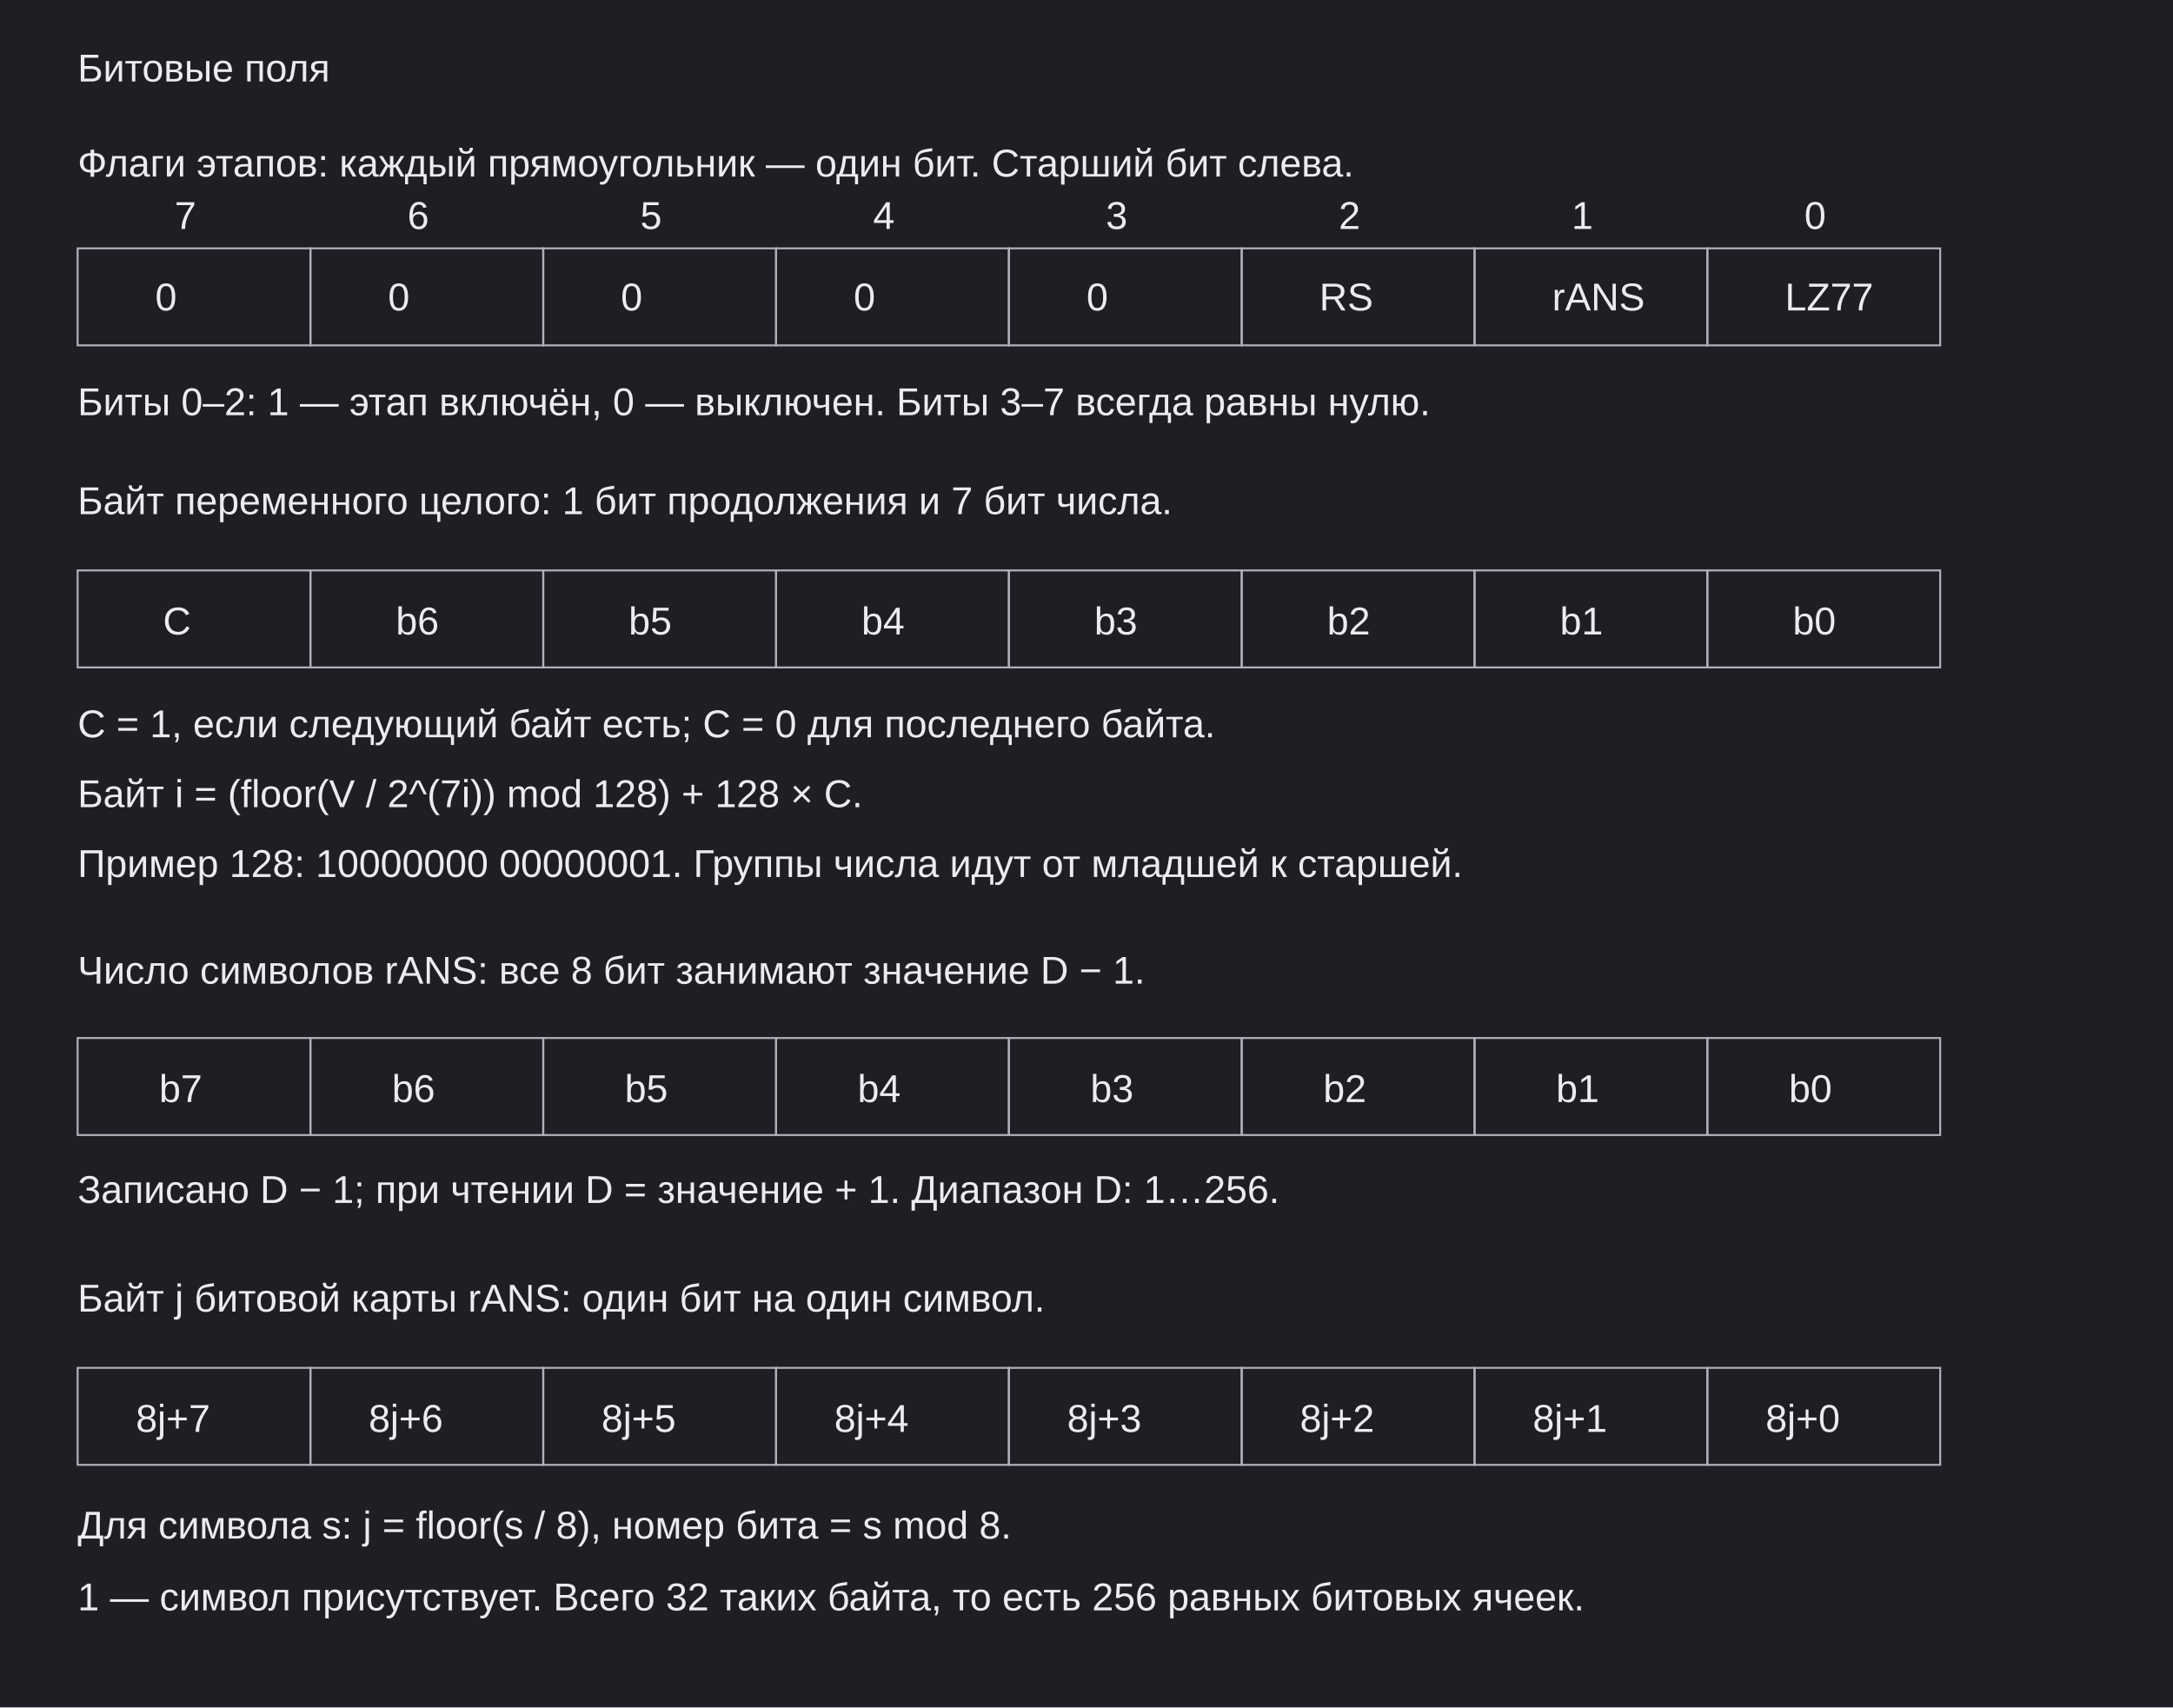
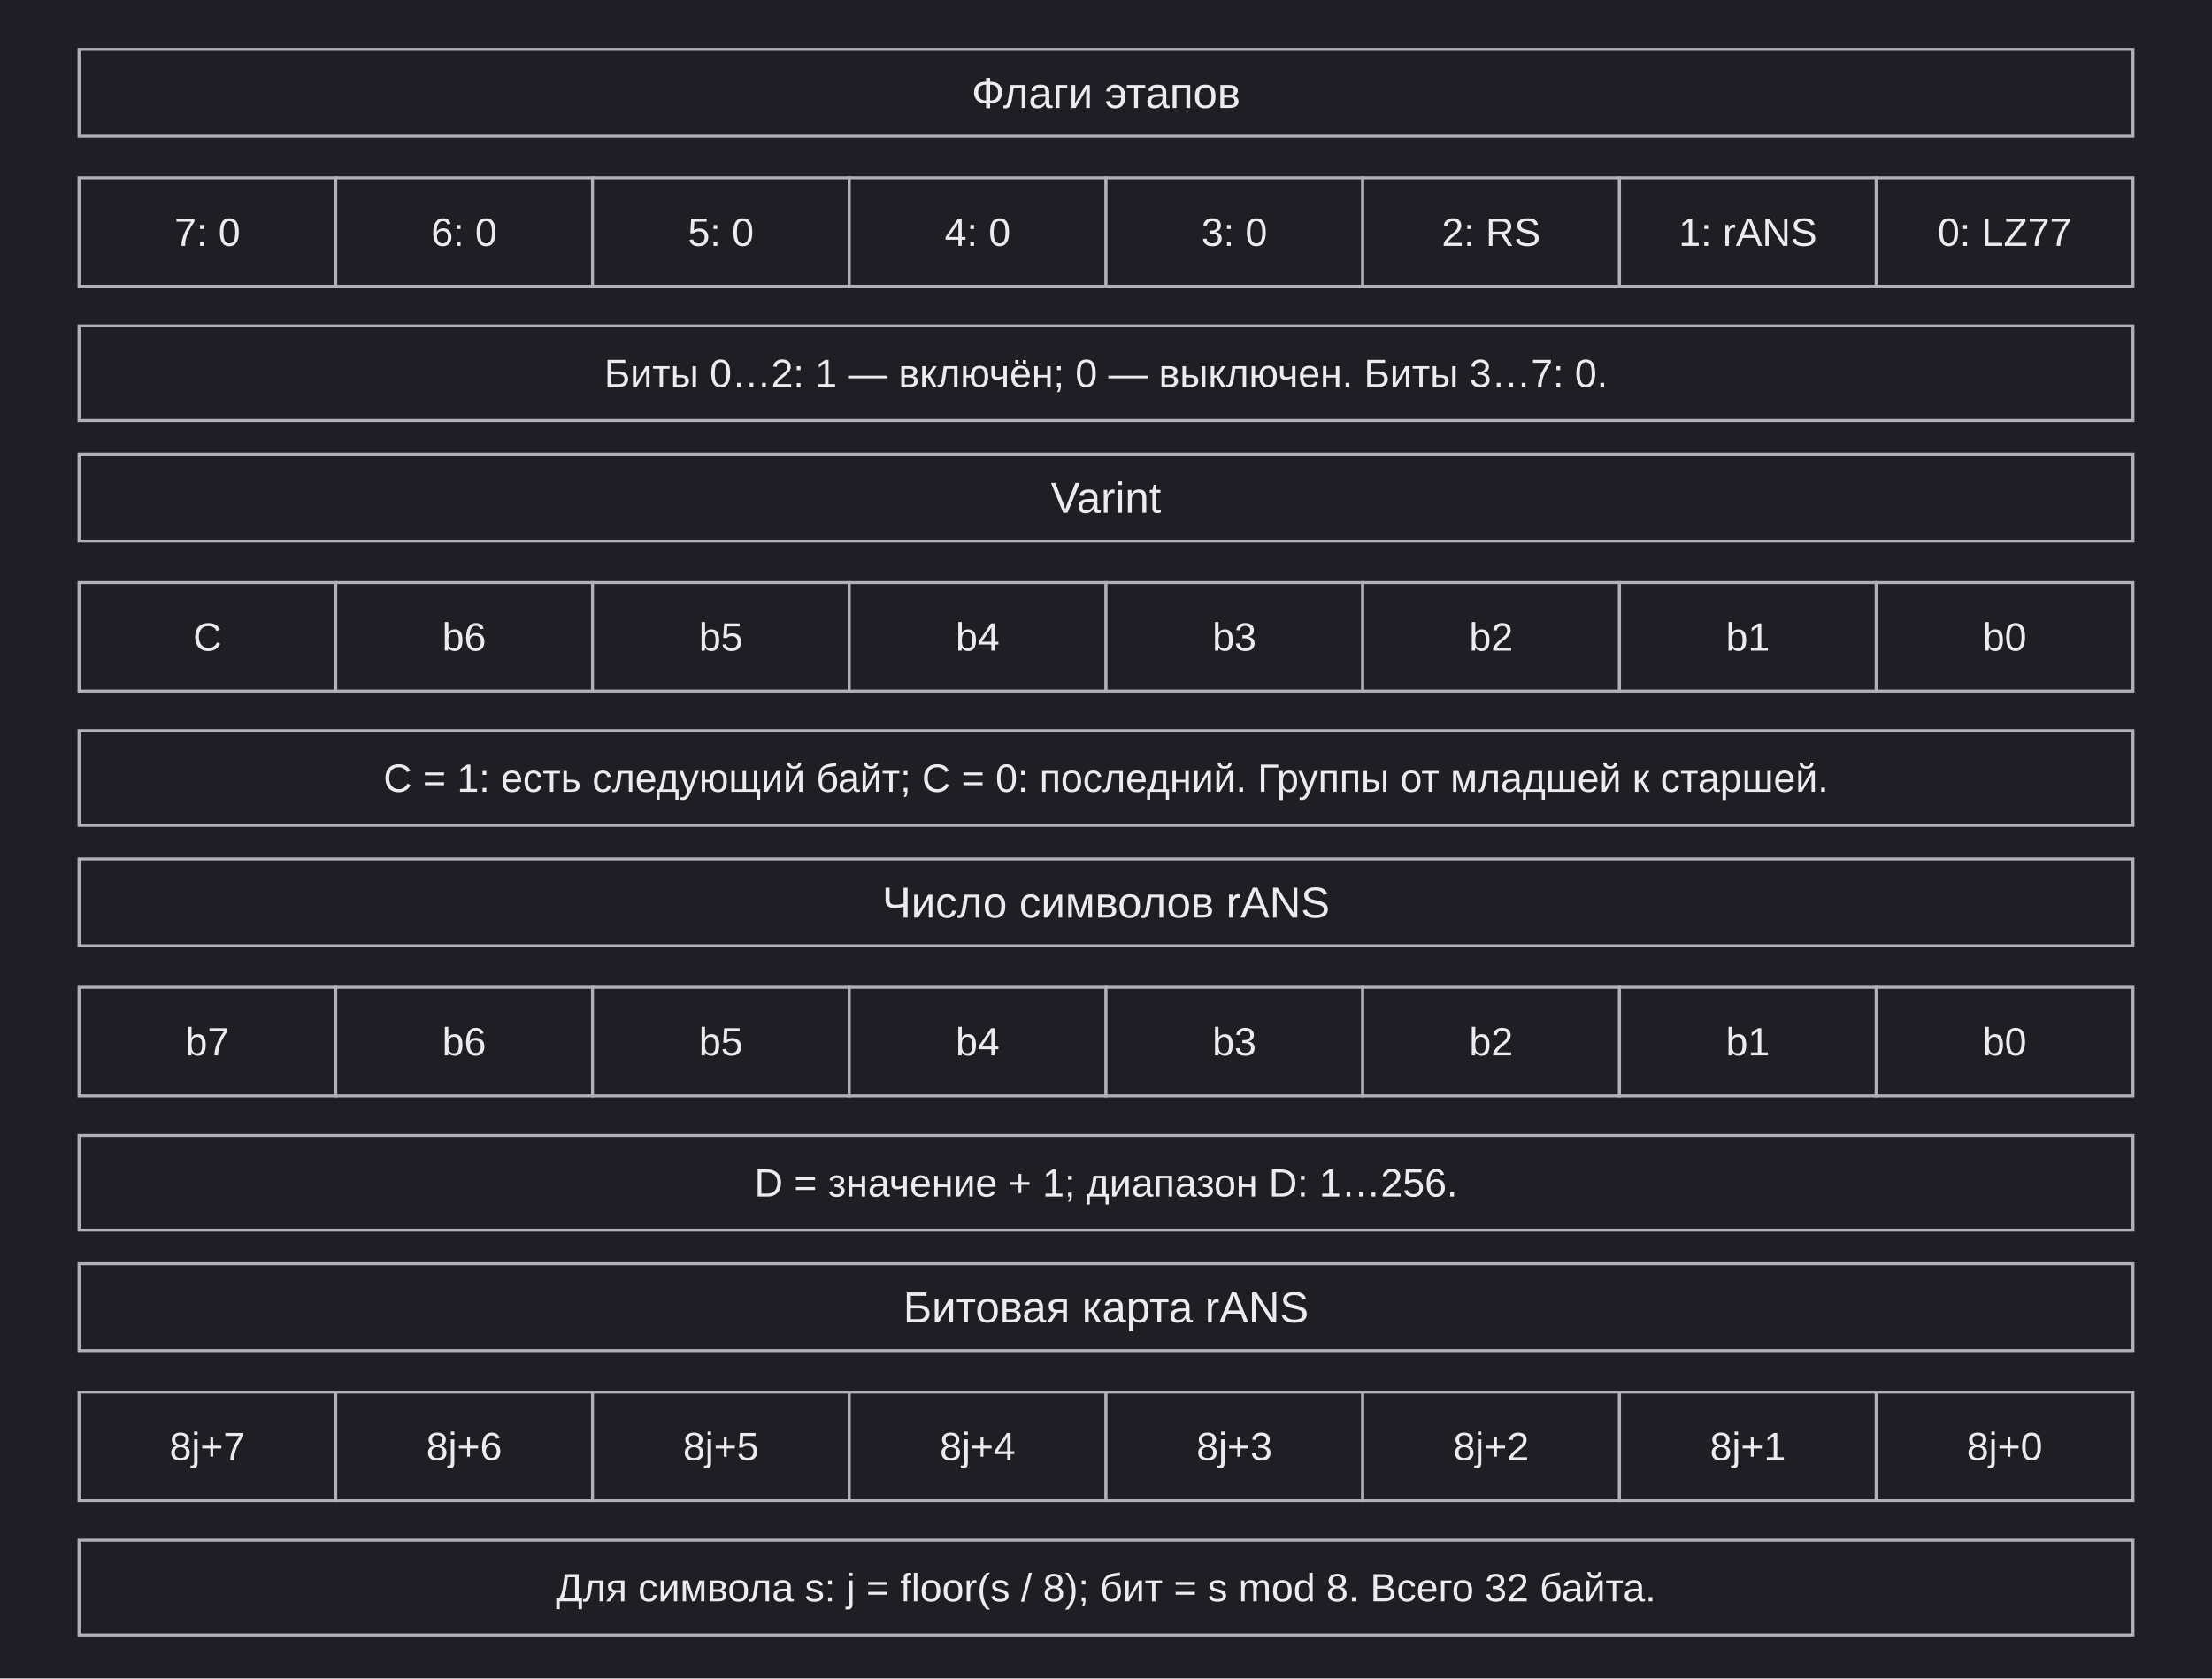
- <svg xmlns="http://www.w3.org/2000/svg" width="1120" height="880" viewBox="0 0 1120 880">
-   <rect width="1120" height="880" fill="#1f1e24" />
-   <g fill="#ececef" font-family="Arial, sans-serif" font-size="20">
-     <text x="40" y="42">Битовые поля</text>
-     <text x="40" y="91">Флаги этапов: каждый прямоугольник — один бит. Старший бит слева.</text>
-     <rect x="40" y="128" width="120" height="50" fill="none" stroke="#b3afb9" />
-     <text x="80" y="160">0</text>
-     <text x="90" y="118">7</text>
-     <rect x="160" y="128" width="120" height="50" fill="none" stroke="#b3afb9" />
-     <text x="200" y="160">0</text>
-     <text x="210" y="118">6</text>
-     <rect x="280" y="128" width="120" height="50" fill="none" stroke="#b3afb9" />
-     <text x="320" y="160">0</text>
-     <text x="330" y="118">5</text>
-     <rect x="400" y="128" width="120" height="50" fill="none" stroke="#b3afb9" />
-     <text x="440" y="160">0</text>
-     <text x="450" y="118">4</text>
-     <rect x="520" y="128" width="120" height="50" fill="none" stroke="#b3afb9" />
-     <text x="560" y="160">0</text>
-     <text x="570" y="118">3</text>
-     <rect x="640" y="128" width="120" height="50" fill="none" stroke="#b3afb9" />
-     <text x="680" y="160">RS</text>
-     <text x="690" y="118">2</text>
-     <rect x="760" y="128" width="120" height="50" fill="none" stroke="#b3afb9" />
-     <text x="800" y="160">rANS</text>
-     <text x="810" y="118">1</text>
-     <rect x="880" y="128" width="120" height="50" fill="none" stroke="#b3afb9" />
-     <text x="920" y="160">LZ77</text>
-     <text x="930" y="118">0</text>
-     <text x="40" y="214">Биты 0–2: 1 — этап включён, 0 — выключен. Биты 3–7 всегда равны нулю.</text>
-     <text x="40" y="265">Байт переменного целого: 1 бит продолжения и 7 бит числа.</text>
-     <rect x="40" y="294" width="120" height="50" fill="none" stroke="#b3afb9" />
-     <text x="84" y="327">C</text>
-     <rect x="160" y="294" width="120" height="50" fill="none" stroke="#b3afb9" />
-     <text x="204" y="327">b6</text>
-     <rect x="280" y="294" width="120" height="50" fill="none" stroke="#b3afb9" />
-     <text x="324" y="327">b5</text>
-     <rect x="400" y="294" width="120" height="50" fill="none" stroke="#b3afb9" />
-     <text x="444" y="327">b4</text>
-     <rect x="520" y="294" width="120" height="50" fill="none" stroke="#b3afb9" />
-     <text x="564" y="327">b3</text>
-     <rect x="640" y="294" width="120" height="50" fill="none" stroke="#b3afb9" />
-     <text x="684" y="327">b2</text>
-     <rect x="760" y="294" width="120" height="50" fill="none" stroke="#b3afb9" />
-     <text x="804" y="327">b1</text>
-     <rect x="880" y="294" width="120" height="50" fill="none" stroke="#b3afb9" />
-     <text x="924" y="327">b0</text>
-     <text x="40" y="380">C = 1, если следующий байт есть; C = 0 для последнего байта.</text>
-     <text x="40" y="416">Байт i = (floor(V / 2^(7i)) mod 128) + 128 × C.</text>
-     <text x="40" y="452">Пример 128: 10000000  00000001. Группы числа идут от младшей к старшей.</text>
-     <text x="40" y="507">Число символов rANS: все 8 бит занимают значение D − 1.</text>
-     <rect x="40" y="535" width="120" height="50" fill="none" stroke="#b3afb9" />
-     <text x="82" y="568">b7</text>
-     <rect x="160" y="535" width="120" height="50" fill="none" stroke="#b3afb9" />
-     <text x="202" y="568">b6</text>
-     <rect x="280" y="535" width="120" height="50" fill="none" stroke="#b3afb9" />
-     <text x="322" y="568">b5</text>
-     <rect x="400" y="535" width="120" height="50" fill="none" stroke="#b3afb9" />
-     <text x="442" y="568">b4</text>
-     <rect x="520" y="535" width="120" height="50" fill="none" stroke="#b3afb9" />
-     <text x="562" y="568">b3</text>
-     <rect x="640" y="535" width="120" height="50" fill="none" stroke="#b3afb9" />
-     <text x="682" y="568">b2</text>
-     <rect x="760" y="535" width="120" height="50" fill="none" stroke="#b3afb9" />
-     <text x="802" y="568">b1</text>
-     <rect x="880" y="535" width="120" height="50" fill="none" stroke="#b3afb9" />
-     <text x="922" y="568">b0</text>
-     <text x="40" y="620">Записано D − 1; при чтении D = значение + 1. Диапазон D: 1…256.</text>
-     <text x="40" y="676">Байт j битовой карты rANS: один бит на один символ.</text>
-     <rect x="40" y="705" width="120" height="50" fill="none" stroke="#b3afb9" />
-     <text x="70" y="738">8j+7</text>
-     <rect x="160" y="705" width="120" height="50" fill="none" stroke="#b3afb9" />
-     <text x="190" y="738">8j+6</text>
-     <rect x="280" y="705" width="120" height="50" fill="none" stroke="#b3afb9" />
-     <text x="310" y="738">8j+5</text>
-     <rect x="400" y="705" width="120" height="50" fill="none" stroke="#b3afb9" />
-     <text x="430" y="738">8j+4</text>
-     <rect x="520" y="705" width="120" height="50" fill="none" stroke="#b3afb9" />
-     <text x="550" y="738">8j+3</text>
-     <rect x="640" y="705" width="120" height="50" fill="none" stroke="#b3afb9" />
-     <text x="670" y="738">8j+2</text>
-     <rect x="760" y="705" width="120" height="50" fill="none" stroke="#b3afb9" />
-     <text x="790" y="738">8j+1</text>
-     <rect x="880" y="705" width="120" height="50" fill="none" stroke="#b3afb9" />
-     <text x="910" y="738">8j+0</text>
-     <text x="40" y="793">Для символа s: j = floor(s / 8), номер бита = s mod 8.</text>
-     <text x="40" y="830">1 — символ присутствует. Всего 32 таких байта, то есть 256 равных битовых ячеек.</text>
-   </g>
+ <svg xmlns="http://www.w3.org/2000/svg" width="1120" height="850" viewBox="0 0 1120 850">
+   <defs>
+     <marker id="arrow" viewBox="0 0 10 10" refX="9" refY="5" markerWidth="8" markerHeight="8" orient="auto">
+       <path d="M0 0 L10 5 L0 10 Z" fill="#b3afb9" />
+     </marker>
+   </defs>
+   <rect width="100%" height="100%" fill="#1f1e24" />
+   <rect x="40" y="25" width="1040" height="44" rx="0" fill="#1f1e24" stroke="#b3afb9" stroke-width="1.5" />
+   <text x="560.0" y="54.7" text-anchor="middle" font-family="Arial,sans-serif" font-size="22" fill="#ececef">
+     <tspan x="560.0" dy="0">Флаги этапов</tspan>
+   </text>
+   <rect x="40" y="90" width="130" height="55" rx="0" fill="#1f1e24" stroke="#b3afb9" stroke-width="1.5" />
+   <text x="105.0" y="124.5" text-anchor="middle" font-family="Arial,sans-serif" font-size="20" fill="#ececef">
+     <tspan x="105.0" dy="0">7: 0</tspan>
+   </text>
+   <rect x="170" y="90" width="130" height="55" rx="0" fill="#1f1e24" stroke="#b3afb9" stroke-width="1.5" />
+   <text x="235.0" y="124.5" text-anchor="middle" font-family="Arial,sans-serif" font-size="20" fill="#ececef">
+     <tspan x="235.0" dy="0">6: 0</tspan>
+   </text>
+   <rect x="300" y="90" width="130" height="55" rx="0" fill="#1f1e24" stroke="#b3afb9" stroke-width="1.5" />
+   <text x="365.0" y="124.5" text-anchor="middle" font-family="Arial,sans-serif" font-size="20" fill="#ececef">
+     <tspan x="365.0" dy="0">5: 0</tspan>
+   </text>
+   <rect x="430" y="90" width="130" height="55" rx="0" fill="#1f1e24" stroke="#b3afb9" stroke-width="1.5" />
+   <text x="495.0" y="124.5" text-anchor="middle" font-family="Arial,sans-serif" font-size="20" fill="#ececef">
+     <tspan x="495.0" dy="0">4: 0</tspan>
+   </text>
+   <rect x="560" y="90" width="130" height="55" rx="0" fill="#1f1e24" stroke="#b3afb9" stroke-width="1.5" />
+   <text x="625.0" y="124.5" text-anchor="middle" font-family="Arial,sans-serif" font-size="20" fill="#ececef">
+     <tspan x="625.0" dy="0">3: 0</tspan>
+   </text>
+   <rect x="690" y="90" width="130" height="55" rx="0" fill="#1f1e24" stroke="#b3afb9" stroke-width="1.5" />
+   <text x="755.0" y="124.5" text-anchor="middle" font-family="Arial,sans-serif" font-size="20" fill="#ececef">
+     <tspan x="755.0" dy="0">2: RS</tspan>
+   </text>
+   <rect x="820" y="90" width="130" height="55" rx="0" fill="#1f1e24" stroke="#b3afb9" stroke-width="1.5" />
+   <text x="885.0" y="124.5" text-anchor="middle" font-family="Arial,sans-serif" font-size="20" fill="#ececef">
+     <tspan x="885.0" dy="0">1: rANS</tspan>
+   </text>
+   <rect x="950" y="90" width="130" height="55" rx="0" fill="#1f1e24" stroke="#b3afb9" stroke-width="1.5" />
+   <text x="1015.0" y="124.5" text-anchor="middle" font-family="Arial,sans-serif" font-size="20" fill="#ececef">
+     <tspan x="1015.0" dy="0">0: LZ77</tspan>
+   </text>
+   <rect x="40" y="165" width="1040" height="48" rx="0" fill="#1f1e24" stroke="#b3afb9" stroke-width="1.5" />
+   <text x="560.0" y="196.0" text-anchor="middle" font-family="Arial,sans-serif" font-size="20" fill="#ececef">
+     <tspan x="560.0" dy="0">Биты 0…2: 1 — включён; 0 — выключен. Биты 3…7: 0.</tspan>
+   </text>
+   <rect x="40" y="230" width="1040" height="44" rx="0" fill="#1f1e24" stroke="#b3afb9" stroke-width="1.5" />
+   <text x="560.0" y="259.7" text-anchor="middle" font-family="Arial,sans-serif" font-size="22" fill="#ececef">
+     <tspan x="560.0" dy="0">Varint</tspan>
+   </text>
+   <rect x="40" y="295" width="130" height="55" rx="0" fill="#1f1e24" stroke="#b3afb9" stroke-width="1.5" />
+   <text x="105.0" y="329.5" text-anchor="middle" font-family="Arial,sans-serif" font-size="20" fill="#ececef">
+     <tspan x="105.0" dy="0">C</tspan>
+   </text>
+   <rect x="170" y="295" width="130" height="55" rx="0" fill="#1f1e24" stroke="#b3afb9" stroke-width="1.5" />
+   <text x="235.0" y="329.5" text-anchor="middle" font-family="Arial,sans-serif" font-size="20" fill="#ececef">
+     <tspan x="235.0" dy="0">b6</tspan>
+   </text>
+   <rect x="300" y="295" width="130" height="55" rx="0" fill="#1f1e24" stroke="#b3afb9" stroke-width="1.5" />
+   <text x="365.0" y="329.5" text-anchor="middle" font-family="Arial,sans-serif" font-size="20" fill="#ececef">
+     <tspan x="365.0" dy="0">b5</tspan>
+   </text>
+   <rect x="430" y="295" width="130" height="55" rx="0" fill="#1f1e24" stroke="#b3afb9" stroke-width="1.5" />
+   <text x="495.0" y="329.5" text-anchor="middle" font-family="Arial,sans-serif" font-size="20" fill="#ececef">
+     <tspan x="495.0" dy="0">b4</tspan>
+   </text>
+   <rect x="560" y="295" width="130" height="55" rx="0" fill="#1f1e24" stroke="#b3afb9" stroke-width="1.5" />
+   <text x="625.0" y="329.5" text-anchor="middle" font-family="Arial,sans-serif" font-size="20" fill="#ececef">
+     <tspan x="625.0" dy="0">b3</tspan>
+   </text>
+   <rect x="690" y="295" width="130" height="55" rx="0" fill="#1f1e24" stroke="#b3afb9" stroke-width="1.5" />
+   <text x="755.0" y="329.5" text-anchor="middle" font-family="Arial,sans-serif" font-size="20" fill="#ececef">
+     <tspan x="755.0" dy="0">b2</tspan>
+   </text>
+   <rect x="820" y="295" width="130" height="55" rx="0" fill="#1f1e24" stroke="#b3afb9" stroke-width="1.5" />
+   <text x="885.0" y="329.5" text-anchor="middle" font-family="Arial,sans-serif" font-size="20" fill="#ececef">
+     <tspan x="885.0" dy="0">b1</tspan>
+   </text>
+   <rect x="950" y="295" width="130" height="55" rx="0" fill="#1f1e24" stroke="#b3afb9" stroke-width="1.5" />
+   <text x="1015.0" y="329.5" text-anchor="middle" font-family="Arial,sans-serif" font-size="20" fill="#ececef">
+     <tspan x="1015.0" dy="0">b0</tspan>
+   </text>
+   <rect x="40" y="370" width="1040" height="48" rx="0" fill="#1f1e24" stroke="#b3afb9" stroke-width="1.5" />
+   <text x="560.0" y="401.0" text-anchor="middle" font-family="Arial,sans-serif" font-size="20" fill="#ececef">
+     <tspan x="560.0" dy="0">C = 1: есть следующий байт; C = 0: последний. Группы от младшей к старшей.</tspan>
+   </text>
+   <rect x="40" y="435" width="1040" height="44" rx="0" fill="#1f1e24" stroke="#b3afb9" stroke-width="1.5" />
+   <text x="560.0" y="464.7" text-anchor="middle" font-family="Arial,sans-serif" font-size="22" fill="#ececef">
+     <tspan x="560.0" dy="0">Число символов rANS</tspan>
+   </text>
+   <rect x="40" y="500" width="130" height="55" rx="0" fill="#1f1e24" stroke="#b3afb9" stroke-width="1.5" />
+   <text x="105.0" y="534.5" text-anchor="middle" font-family="Arial,sans-serif" font-size="20" fill="#ececef">
+     <tspan x="105.0" dy="0">b7</tspan>
+   </text>
+   <rect x="170" y="500" width="130" height="55" rx="0" fill="#1f1e24" stroke="#b3afb9" stroke-width="1.5" />
+   <text x="235.0" y="534.5" text-anchor="middle" font-family="Arial,sans-serif" font-size="20" fill="#ececef">
+     <tspan x="235.0" dy="0">b6</tspan>
+   </text>
+   <rect x="300" y="500" width="130" height="55" rx="0" fill="#1f1e24" stroke="#b3afb9" stroke-width="1.5" />
+   <text x="365.0" y="534.5" text-anchor="middle" font-family="Arial,sans-serif" font-size="20" fill="#ececef">
+     <tspan x="365.0" dy="0">b5</tspan>
+   </text>
+   <rect x="430" y="500" width="130" height="55" rx="0" fill="#1f1e24" stroke="#b3afb9" stroke-width="1.5" />
+   <text x="495.0" y="534.5" text-anchor="middle" font-family="Arial,sans-serif" font-size="20" fill="#ececef">
+     <tspan x="495.0" dy="0">b4</tspan>
+   </text>
+   <rect x="560" y="500" width="130" height="55" rx="0" fill="#1f1e24" stroke="#b3afb9" stroke-width="1.5" />
+   <text x="625.0" y="534.5" text-anchor="middle" font-family="Arial,sans-serif" font-size="20" fill="#ececef">
+     <tspan x="625.0" dy="0">b3</tspan>
+   </text>
+   <rect x="690" y="500" width="130" height="55" rx="0" fill="#1f1e24" stroke="#b3afb9" stroke-width="1.5" />
+   <text x="755.0" y="534.5" text-anchor="middle" font-family="Arial,sans-serif" font-size="20" fill="#ececef">
+     <tspan x="755.0" dy="0">b2</tspan>
+   </text>
+   <rect x="820" y="500" width="130" height="55" rx="0" fill="#1f1e24" stroke="#b3afb9" stroke-width="1.5" />
+   <text x="885.0" y="534.5" text-anchor="middle" font-family="Arial,sans-serif" font-size="20" fill="#ececef">
+     <tspan x="885.0" dy="0">b1</tspan>
+   </text>
+   <rect x="950" y="500" width="130" height="55" rx="0" fill="#1f1e24" stroke="#b3afb9" stroke-width="1.5" />
+   <text x="1015.0" y="534.5" text-anchor="middle" font-family="Arial,sans-serif" font-size="20" fill="#ececef">
+     <tspan x="1015.0" dy="0">b0</tspan>
+   </text>
+   <rect x="40" y="575" width="1040" height="48" rx="0" fill="#1f1e24" stroke="#b3afb9" stroke-width="1.5" />
+   <text x="560.0" y="606.0" text-anchor="middle" font-family="Arial,sans-serif" font-size="20" fill="#ececef">
+     <tspan x="560.0" dy="0">D = значение + 1; диапазон D: 1…256.</tspan>
+   </text>
+   <rect x="40" y="640" width="1040" height="44" rx="0" fill="#1f1e24" stroke="#b3afb9" stroke-width="1.5" />
+   <text x="560.0" y="669.7" text-anchor="middle" font-family="Arial,sans-serif" font-size="22" fill="#ececef">
+     <tspan x="560.0" dy="0">Битовая карта rANS</tspan>
+   </text>
+   <rect x="40" y="705" width="130" height="55" rx="0" fill="#1f1e24" stroke="#b3afb9" stroke-width="1.5" />
+   <text x="105.0" y="739.5" text-anchor="middle" font-family="Arial,sans-serif" font-size="20" fill="#ececef">
+     <tspan x="105.0" dy="0">8j+7</tspan>
+   </text>
+   <rect x="170" y="705" width="130" height="55" rx="0" fill="#1f1e24" stroke="#b3afb9" stroke-width="1.5" />
+   <text x="235.0" y="739.5" text-anchor="middle" font-family="Arial,sans-serif" font-size="20" fill="#ececef">
+     <tspan x="235.0" dy="0">8j+6</tspan>
+   </text>
+   <rect x="300" y="705" width="130" height="55" rx="0" fill="#1f1e24" stroke="#b3afb9" stroke-width="1.5" />
+   <text x="365.0" y="739.5" text-anchor="middle" font-family="Arial,sans-serif" font-size="20" fill="#ececef">
+     <tspan x="365.0" dy="0">8j+5</tspan>
+   </text>
+   <rect x="430" y="705" width="130" height="55" rx="0" fill="#1f1e24" stroke="#b3afb9" stroke-width="1.5" />
+   <text x="495.0" y="739.5" text-anchor="middle" font-family="Arial,sans-serif" font-size="20" fill="#ececef">
+     <tspan x="495.0" dy="0">8j+4</tspan>
+   </text>
+   <rect x="560" y="705" width="130" height="55" rx="0" fill="#1f1e24" stroke="#b3afb9" stroke-width="1.5" />
+   <text x="625.0" y="739.5" text-anchor="middle" font-family="Arial,sans-serif" font-size="20" fill="#ececef">
+     <tspan x="625.0" dy="0">8j+3</tspan>
+   </text>
+   <rect x="690" y="705" width="130" height="55" rx="0" fill="#1f1e24" stroke="#b3afb9" stroke-width="1.5" />
+   <text x="755.0" y="739.5" text-anchor="middle" font-family="Arial,sans-serif" font-size="20" fill="#ececef">
+     <tspan x="755.0" dy="0">8j+2</tspan>
+   </text>
+   <rect x="820" y="705" width="130" height="55" rx="0" fill="#1f1e24" stroke="#b3afb9" stroke-width="1.5" />
+   <text x="885.0" y="739.5" text-anchor="middle" font-family="Arial,sans-serif" font-size="20" fill="#ececef">
+     <tspan x="885.0" dy="0">8j+1</tspan>
+   </text>
+   <rect x="950" y="705" width="130" height="55" rx="0" fill="#1f1e24" stroke="#b3afb9" stroke-width="1.5" />
+   <text x="1015.0" y="739.5" text-anchor="middle" font-family="Arial,sans-serif" font-size="20" fill="#ececef">
+     <tspan x="1015.0" dy="0">8j+0</tspan>
+   </text>
+   <rect x="40" y="780" width="1040" height="48" rx="0" fill="#1f1e24" stroke="#b3afb9" stroke-width="1.5" />
+   <text x="560.0" y="811.0" text-anchor="middle" font-family="Arial,sans-serif" font-size="20" fill="#ececef">
+     <tspan x="560.0" dy="0">Для символа s: j = floor(s / 8); бит = s mod 8. Всего 32 байта.</tspan>
+   </text>
</svg>
